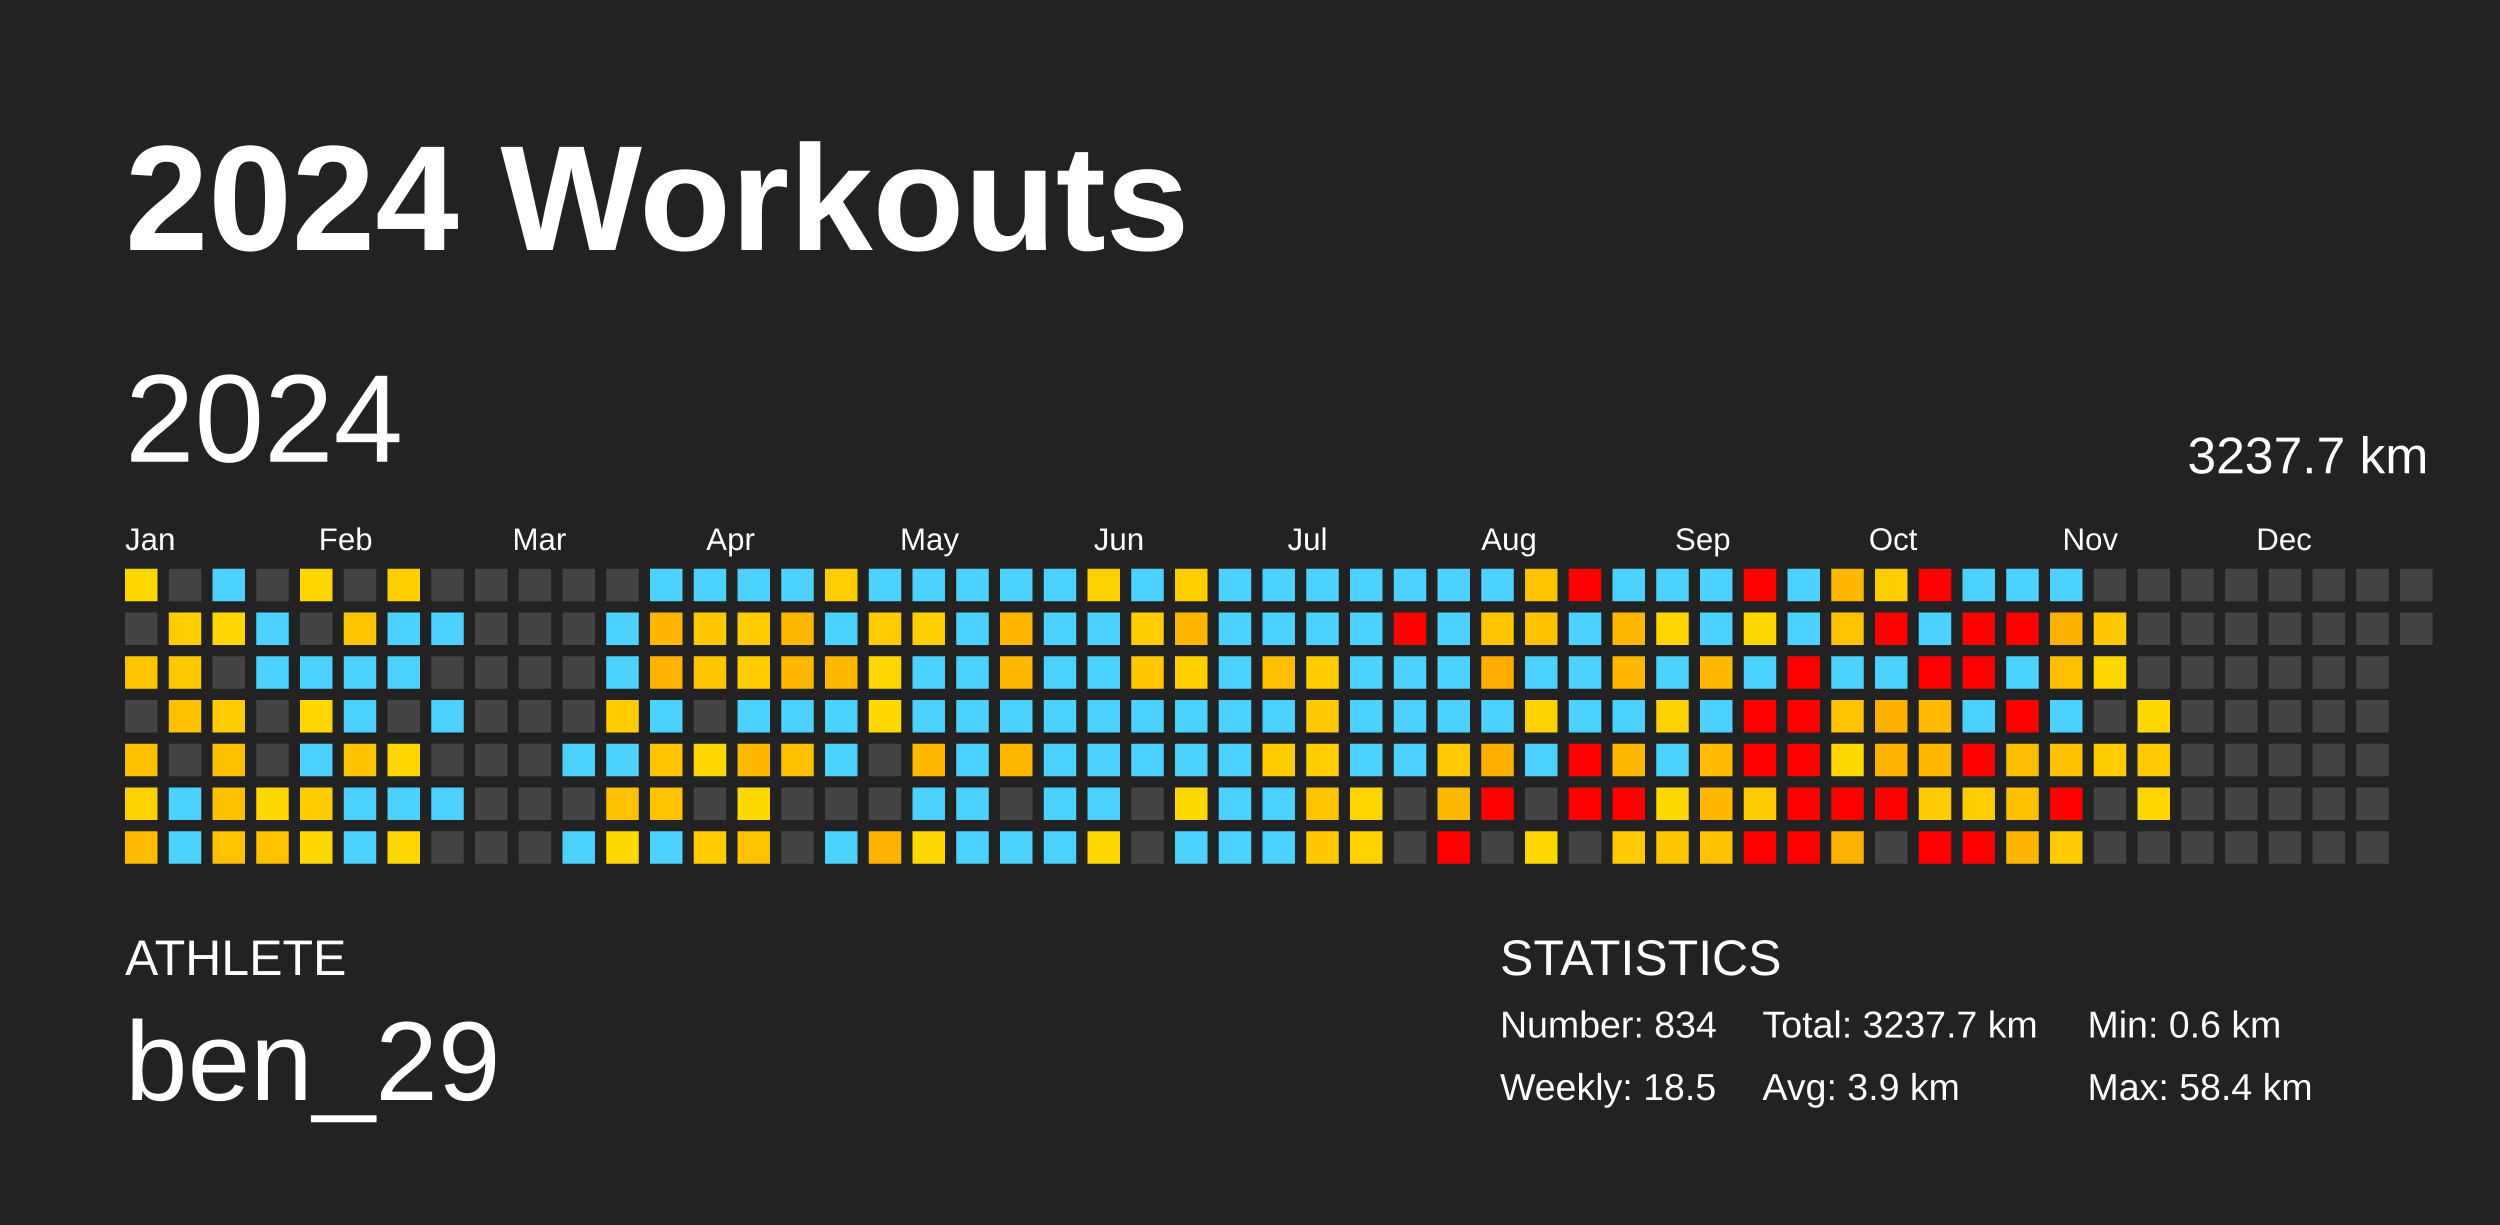
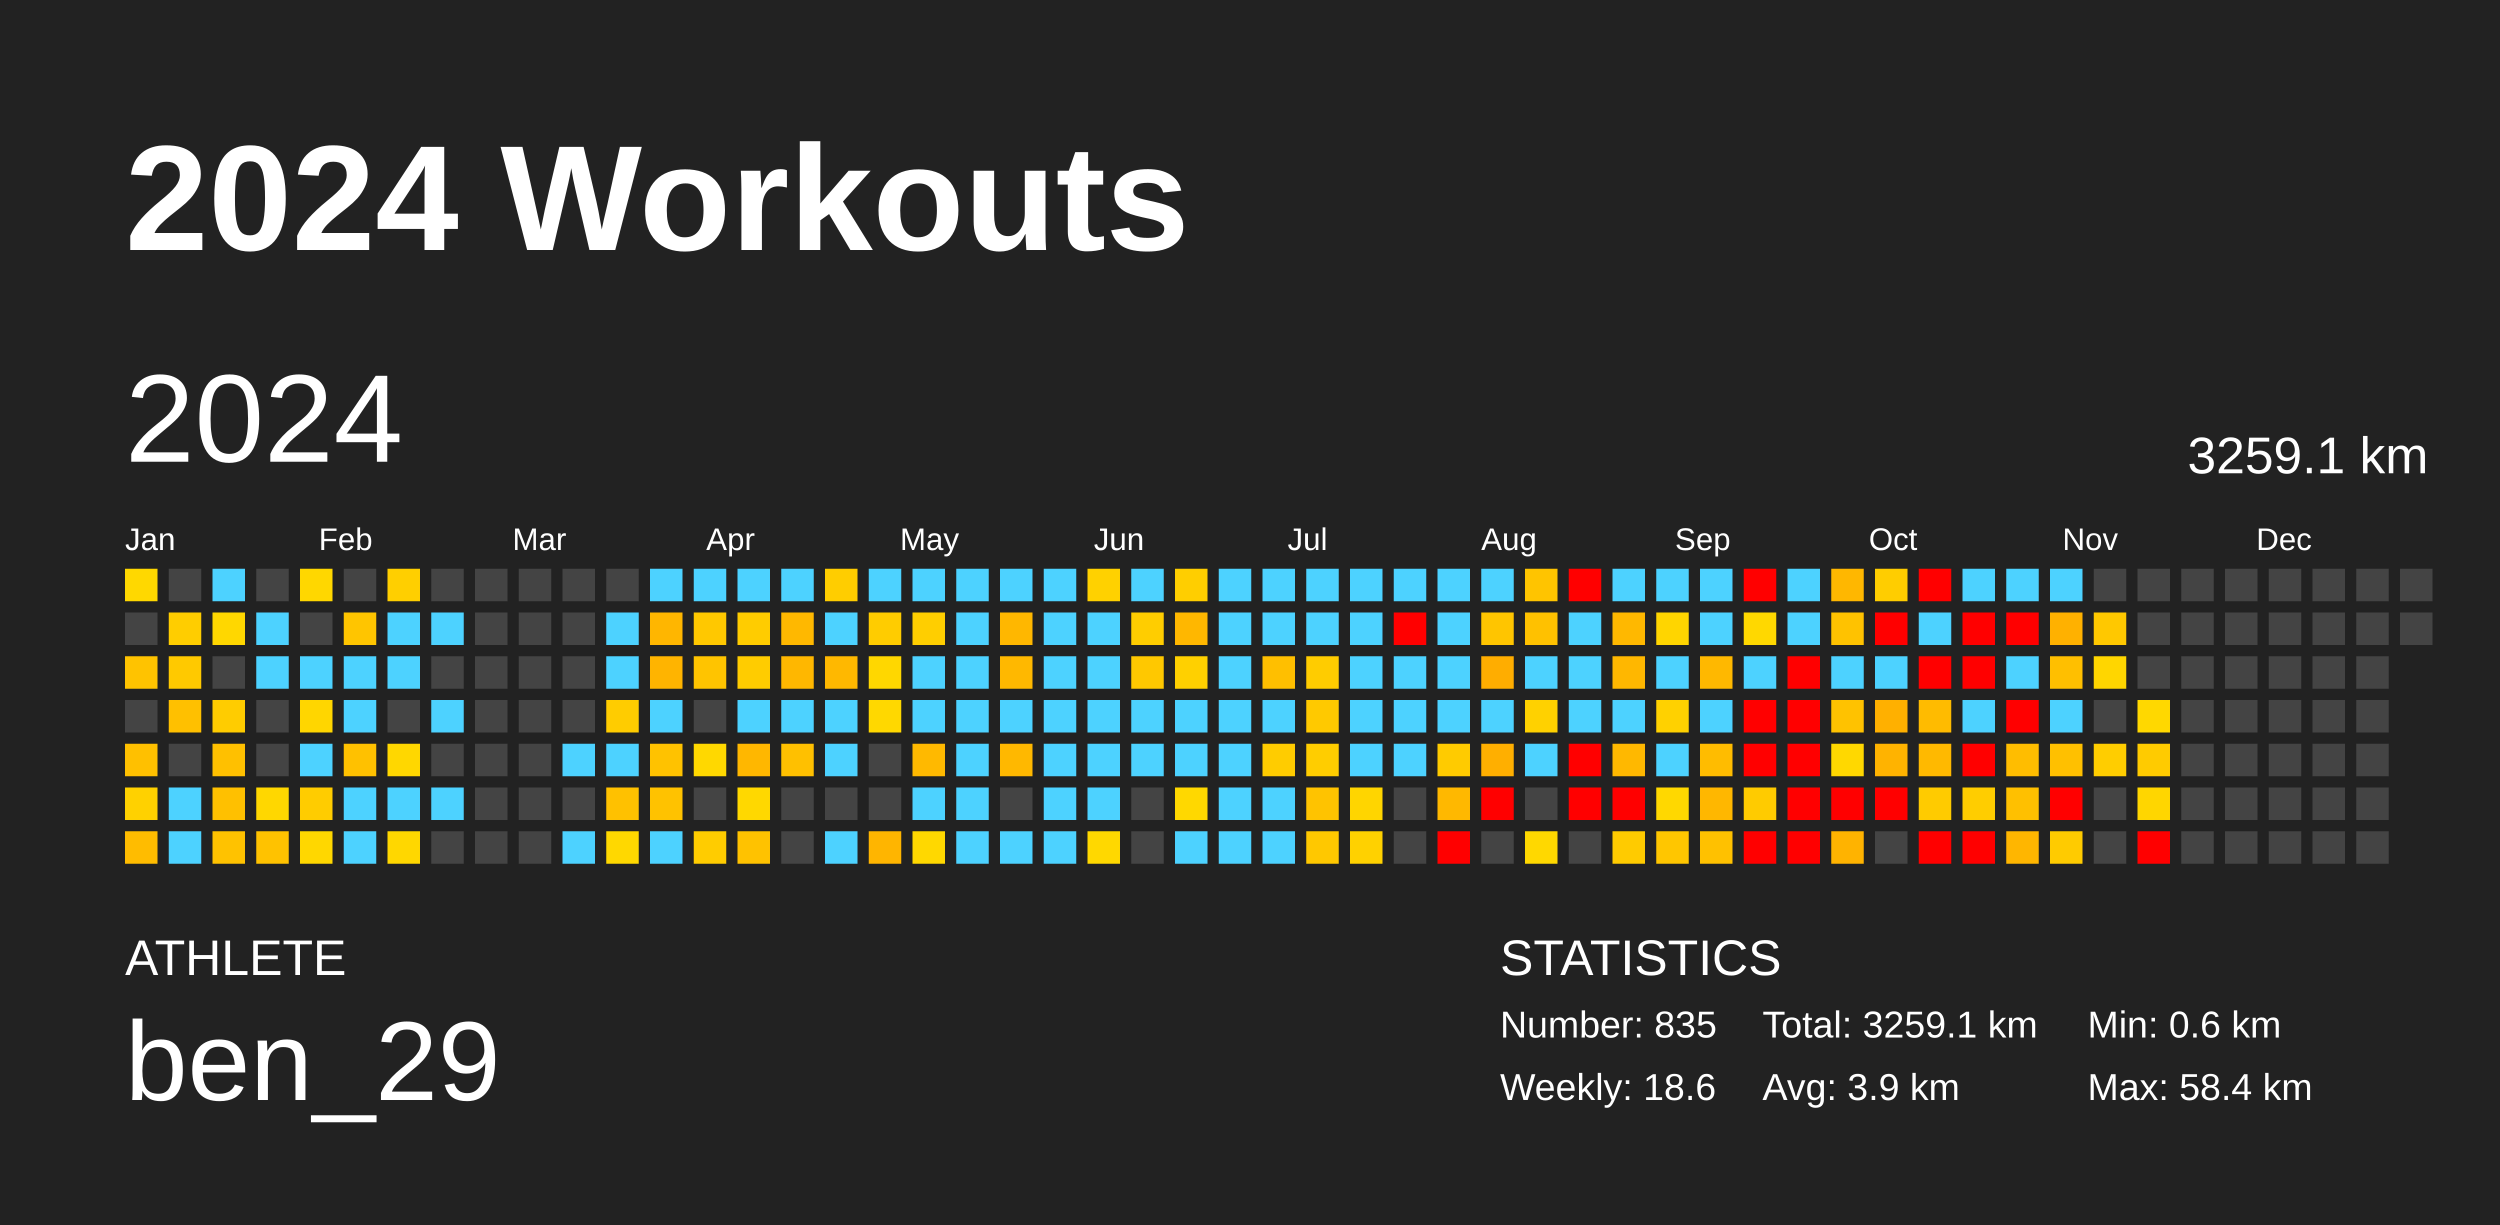
<svg xmlns="http://www.w3.org/2000/svg" baseProfile="full" height="98mm" version="1.1" viewBox="0,0,200,98" width="200mm">
  <defs />
  <rect fill="#222222" height="98" width="200" x="0" y="0" />
  <text fill="#FFFFFF" style="font-size:12px; font-family:Arial; font-weight:bold;" x="10" y="20">2024 Workouts</text>
  <text fill="#FFFFFF" style="font-size:4px; font-family:Arial" x="10" y="78">ATHLETE</text>
  <text fill="#FFFFFF" style="font-size:9px; font-family:Arial" x="10" y="88">ben_29</text>
  <text fill="#FFFFFF" style="font-size:4px; font-family:Arial" x="120" y="78">STATISTICS</text>
-   <text fill="#FFFFFF" style="font-size:3px; font-family:Arial" x="120" y="83">Number: 834</text>
-   <text fill="#FFFFFF" style="font-size:3px; font-family:Arial" x="120" y="88">Weekly: 18.5</text>
-   <text fill="#FFFFFF" style="font-size:3px; font-family:Arial" x="141" y="83">Total: 3237.7 km</text>
+   <text fill="#FFFFFF" style="font-size:3px; font-family:Arial" x="120" y="83">Number: 835</text>
+   <text fill="#FFFFFF" style="font-size:3px; font-family:Arial" x="120" y="88">Weekly: 18.6</text>
+   <text fill="#FFFFFF" style="font-size:3px; font-family:Arial" x="141" y="83">Total: 3259.1 km</text>
  <text fill="#FFFFFF" style="font-size:3px; font-family:Arial" x="141" y="88">Avg: 3.9 km</text>
  <text fill="#FFFFFF" style="font-size:3px; font-family:Arial" x="167" y="83">Min: 0.6 km</text>
  <text fill="#FFFFFF" style="font-size:3px; font-family:Arial" x="167" y="88">Max: 58.4 km</text>
  <text dominant-baseline="hanging" fill="#FFFFFF" style="font-size:10.0px; font-family:Arial;" x="10" y="30">2024</text>
-   <text dominant-baseline="hanging" fill="#FFFFFF" style="font-size:4.125px; font-family:Arial;" x="175" y="35">3237.7 km</text>
+   <text dominant-baseline="hanging" fill="#FFFFFF" style="font-size:4.125px; font-family:Arial;" x="175" y="35">3259.1 km</text>
  <text fill="#FFFFFF" style="font-size:2.5px; font-family:Arial" x="10.0" y="44">Jan</text>
  <text fill="#FFFFFF" style="font-size:2.5px; font-family:Arial" x="25.5" y="44">Feb</text>
  <text fill="#FFFFFF" style="font-size:2.5px; font-family:Arial" x="41.0" y="44">Mar</text>
  <text fill="#FFFFFF" style="font-size:2.5px; font-family:Arial" x="56.5" y="44">Apr</text>
  <text fill="#FFFFFF" style="font-size:2.5px; font-family:Arial" x="72.0" y="44">May</text>
  <text fill="#FFFFFF" style="font-size:2.5px; font-family:Arial" x="87.5" y="44">Jun</text>
  <text fill="#FFFFFF" style="font-size:2.5px; font-family:Arial" x="103.0" y="44">Jul</text>
  <text fill="#FFFFFF" style="font-size:2.5px; font-family:Arial" x="118.5" y="44">Aug</text>
  <text fill="#FFFFFF" style="font-size:2.5px; font-family:Arial" x="134.0" y="44">Sep</text>
  <text fill="#FFFFFF" style="font-size:2.5px; font-family:Arial" x="149.5" y="44">Oct</text>
  <text fill="#FFFFFF" style="font-size:2.5px; font-family:Arial" x="165.0" y="44">Nov</text>
  <text fill="#FFFFFF" style="font-size:2.5px; font-family:Arial" x="180.5" y="44">Dec</text>
  <rect fill="#ffd800" height="2.6" width="2.6" x="10.0" y="45.5" />
  <rect fill="#444444" height="2.6" width="2.6" x="10.0" y="49.0" />
  <rect fill="#ffc300" height="2.6" width="2.6" x="10.0" y="52.5" />
  <rect fill="#444444" height="2.6" width="2.6" x="10.0" y="56.0" />
  <rect fill="#ffc000" height="2.6" width="2.6" x="10.0" y="59.5" />
  <rect fill="#ffd100" height="2.6" width="2.6" x="10.0" y="63.0" />
  <rect fill="#ffbc00" height="2.6" width="2.6" x="10.0" y="66.5" />
  <rect fill="#444444" height="2.6" width="2.6" x="13.5" y="45.5" />
  <rect fill="#ffcd00" height="2.6" width="2.6" x="13.5" y="49.0" />
  <rect fill="#ffc900" height="2.6" width="2.6" x="13.5" y="52.5" />
  <rect fill="#ffc000" height="2.6" width="2.6" x="13.5" y="56.0" />
  <rect fill="#444444" height="2.6" width="2.6" x="13.5" y="59.5" />
  <rect fill="#4dd2ff" height="2.6" width="2.6" x="13.5" y="63.0" />
  <rect fill="#4dd2ff" height="2.6" width="2.6" x="13.5" y="66.5" />
  <rect fill="#4dd2ff" height="2.6" width="2.6" x="17.0" y="45.5" />
  <rect fill="#ffd700" height="2.6" width="2.6" x="17.0" y="49.0" />
  <rect fill="#444444" height="2.6" width="2.6" x="17.0" y="52.5" />
  <rect fill="#ffcc00" height="2.6" width="2.6" x="17.0" y="56.0" />
  <rect fill="#ffc000" height="2.6" width="2.6" x="17.0" y="59.5" />
  <rect fill="#ffc000" height="2.6" width="2.6" x="17.0" y="63.0" />
  <rect fill="#ffc200" height="2.6" width="2.6" x="17.0" y="66.5" />
  <rect fill="#444444" height="2.6" width="2.6" x="20.5" y="45.5" />
  <rect fill="#4dd2ff" height="2.6" width="2.6" x="20.5" y="49.0" />
  <rect fill="#4dd2ff" height="2.6" width="2.6" x="20.5" y="52.5" />
  <rect fill="#444444" height="2.6" width="2.6" x="20.5" y="56.0" />
  <rect fill="#444444" height="2.6" width="2.6" x="20.5" y="59.5" />
  <rect fill="#ffd700" height="2.6" width="2.6" x="20.5" y="63.0" />
  <rect fill="#ffc200" height="2.6" width="2.6" x="20.5" y="66.5" />
  <rect fill="#ffd700" height="2.6" width="2.6" x="24.0" y="45.5" />
  <rect fill="#444444" height="2.6" width="2.6" x="24.0" y="49.0" />
  <rect fill="#4dd2ff" height="2.6" width="2.6" x="24.0" y="52.5" />
  <rect fill="#ffd600" height="2.6" width="2.6" x="24.0" y="56.0" />
  <rect fill="#4dd2ff" height="2.6" width="2.6" x="24.0" y="59.5" />
  <rect fill="#ffcc00" height="2.6" width="2.6" x="24.0" y="63.0" />
  <rect fill="#ffd700" height="2.6" width="2.6" x="24.0" y="66.5" />
  <rect fill="#444444" height="2.6" width="2.6" x="27.5" y="45.5" />
  <rect fill="#ffc500" height="2.6" width="2.6" x="27.5" y="49.0" />
  <rect fill="#4dd2ff" height="2.6" width="2.6" x="27.5" y="52.5" />
  <rect fill="#4dd2ff" height="2.6" width="2.6" x="27.5" y="56.0" />
  <rect fill="#ffc100" height="2.6" width="2.6" x="27.5" y="59.5" />
  <rect fill="#4dd2ff" height="2.6" width="2.6" x="27.5" y="63.0" />
  <rect fill="#4dd2ff" height="2.6" width="2.6" x="27.5" y="66.5" />
  <rect fill="#ffcf00" height="2.6" width="2.6" x="31.0" y="45.5" />
  <rect fill="#4dd2ff" height="2.6" width="2.6" x="31.0" y="49.0" />
  <rect fill="#4dd2ff" height="2.6" width="2.6" x="31.0" y="52.5" />
  <rect fill="#444444" height="2.6" width="2.6" x="31.0" y="56.0" />
  <rect fill="#ffd700" height="2.6" width="2.6" x="31.0" y="59.5" />
  <rect fill="#4dd2ff" height="2.6" width="2.6" x="31.0" y="63.0" />
  <rect fill="#ffd700" height="2.6" width="2.6" x="31.0" y="66.5" />
  <rect fill="#444444" height="2.6" width="2.6" x="34.5" y="45.5" />
  <rect fill="#4dd2ff" height="2.6" width="2.6" x="34.5" y="49.0" />
  <rect fill="#444444" height="2.6" width="2.6" x="34.5" y="52.5" />
  <rect fill="#4dd2ff" height="2.6" width="2.6" x="34.5" y="56.0" />
  <rect fill="#444444" height="2.6" width="2.6" x="34.5" y="59.5" />
  <rect fill="#4dd2ff" height="2.6" width="2.6" x="34.5" y="63.0" />
  <rect fill="#444444" height="2.6" width="2.6" x="34.5" y="66.5" />
  <rect fill="#444444" height="2.6" width="2.6" x="38.0" y="45.5" />
  <rect fill="#444444" height="2.6" width="2.6" x="38.0" y="49.0" />
  <rect fill="#444444" height="2.6" width="2.6" x="38.0" y="52.5" />
  <rect fill="#444444" height="2.6" width="2.6" x="38.0" y="56.0" />
  <rect fill="#444444" height="2.6" width="2.6" x="38.0" y="59.5" />
  <rect fill="#444444" height="2.6" width="2.6" x="38.0" y="63.0" />
  <rect fill="#444444" height="2.6" width="2.6" x="38.0" y="66.5" />
  <rect fill="#444444" height="2.6" width="2.6" x="41.5" y="45.5" />
  <rect fill="#444444" height="2.6" width="2.6" x="41.5" y="49.0" />
  <rect fill="#444444" height="2.6" width="2.6" x="41.5" y="52.5" />
  <rect fill="#444444" height="2.6" width="2.6" x="41.5" y="56.0" />
  <rect fill="#444444" height="2.6" width="2.6" x="41.5" y="59.5" />
  <rect fill="#444444" height="2.6" width="2.6" x="41.5" y="63.0" />
  <rect fill="#444444" height="2.6" width="2.6" x="41.5" y="66.5" />
  <rect fill="#444444" height="2.6" width="2.6" x="45.0" y="45.5" />
  <rect fill="#444444" height="2.6" width="2.6" x="45.0" y="49.0" />
  <rect fill="#444444" height="2.6" width="2.6" x="45.0" y="52.5" />
  <rect fill="#444444" height="2.6" width="2.6" x="45.0" y="56.0" />
  <rect fill="#4dd2ff" height="2.6" width="2.6" x="45.0" y="59.5" />
  <rect fill="#444444" height="2.6" width="2.6" x="45.0" y="63.0" />
  <rect fill="#4dd2ff" height="2.6" width="2.6" x="45.0" y="66.5" />
  <rect fill="#444444" height="2.6" width="2.6" x="48.5" y="45.5" />
  <rect fill="#4dd2ff" height="2.6" width="2.6" x="48.5" y="49.0" />
  <rect fill="#4dd2ff" height="2.6" width="2.6" x="48.5" y="52.5" />
  <rect fill="#ffcc00" height="2.6" width="2.6" x="48.5" y="56.0" />
  <rect fill="#4dd2ff" height="2.6" width="2.6" x="48.5" y="59.5" />
  <rect fill="#ffc100" height="2.6" width="2.6" x="48.5" y="63.0" />
  <rect fill="#ffd800" height="2.6" width="2.6" x="48.5" y="66.5" />
  <rect fill="#4dd2ff" height="2.6" width="2.6" x="52.0" y="45.5" />
  <rect fill="#ffb600" height="2.6" width="2.6" x="52.0" y="49.0" />
  <rect fill="#ffb400" height="2.6" width="2.6" x="52.0" y="52.5" />
  <rect fill="#4dd2ff" height="2.6" width="2.6" x="52.0" y="56.0" />
  <rect fill="#ffc200" height="2.6" width="2.6" x="52.0" y="59.5" />
  <rect fill="#ffc200" height="2.6" width="2.6" x="52.0" y="63.0" />
  <rect fill="#4dd2ff" height="2.6" width="2.6" x="52.0" y="66.5" />
  <rect fill="#4dd2ff" height="2.6" width="2.6" x="55.5" y="45.5" />
  <rect fill="#ffc800" height="2.6" width="2.6" x="55.5" y="49.0" />
  <rect fill="#ffc400" height="2.6" width="2.6" x="55.5" y="52.5" />
  <rect fill="#444444" height="2.6" width="2.6" x="55.5" y="56.0" />
  <rect fill="#ffd800" height="2.6" width="2.6" x="55.5" y="59.5" />
  <rect fill="#444444" height="2.6" width="2.6" x="55.5" y="63.0" />
  <rect fill="#ffcc00" height="2.6" width="2.6" x="55.5" y="66.5" />
  <rect fill="#4dd2ff" height="2.6" width="2.6" x="59.0" y="45.5" />
  <rect fill="#ffcc00" height="2.6" width="2.6" x="59.0" y="49.0" />
  <rect fill="#ffcc00" height="2.6" width="2.6" x="59.0" y="52.5" />
  <rect fill="#4dd2ff" height="2.6" width="2.6" x="59.0" y="56.0" />
  <rect fill="#ffb700" height="2.6" width="2.6" x="59.0" y="59.5" />
  <rect fill="#ffd800" height="2.6" width="2.6" x="59.0" y="63.0" />
  <rect fill="#ffc200" height="2.6" width="2.6" x="59.0" y="66.5" />
  <rect fill="#4dd2ff" height="2.6" width="2.6" x="62.5" y="45.5" />
  <rect fill="#ffb800" height="2.6" width="2.6" x="62.5" y="49.0" />
  <rect fill="#ffb700" height="2.6" width="2.6" x="62.5" y="52.5" />
  <rect fill="#4dd2ff" height="2.6" width="2.6" x="62.5" y="56.0" />
  <rect fill="#ffc000" height="2.6" width="2.6" x="62.5" y="59.5" />
  <rect fill="#444444" height="2.6" width="2.6" x="62.5" y="63.0" />
  <rect fill="#444444" height="2.6" width="2.6" x="62.5" y="66.5" />
  <rect fill="#ffcd00" height="2.6" width="2.6" x="66.0" y="45.5" />
  <rect fill="#4dd2ff" height="2.6" width="2.6" x="66.0" y="49.0" />
  <rect fill="#ffb800" height="2.6" width="2.6" x="66.0" y="52.5" />
  <rect fill="#4dd2ff" height="2.6" width="2.6" x="66.0" y="56.0" />
  <rect fill="#4dd2ff" height="2.6" width="2.6" x="66.0" y="59.5" />
  <rect fill="#444444" height="2.6" width="2.6" x="66.0" y="63.0" />
  <rect fill="#4dd2ff" height="2.6" width="2.6" x="66.0" y="66.5" />
  <rect fill="#4dd2ff" height="2.6" width="2.6" x="69.5" y="45.5" />
  <rect fill="#ffcc00" height="2.6" width="2.6" x="69.5" y="49.0" />
  <rect fill="#ffd700" height="2.6" width="2.6" x="69.5" y="52.5" />
  <rect fill="#ffd800" height="2.6" width="2.6" x="69.5" y="56.0" />
  <rect fill="#444444" height="2.6" width="2.6" x="69.5" y="59.5" />
  <rect fill="#444444" height="2.6" width="2.6" x="69.5" y="63.0" />
  <rect fill="#ffb500" height="2.6" width="2.6" x="69.5" y="66.5" />
  <rect fill="#4dd2ff" height="2.6" width="2.6" x="73.0" y="45.5" />
  <rect fill="#ffce00" height="2.6" width="2.6" x="73.0" y="49.0" />
  <rect fill="#4dd2ff" height="2.6" width="2.6" x="73.0" y="52.5" />
  <rect fill="#4dd2ff" height="2.6" width="2.6" x="73.0" y="56.0" />
  <rect fill="#ffb900" height="2.6" width="2.6" x="73.0" y="59.5" />
  <rect fill="#4dd2ff" height="2.6" width="2.6" x="73.0" y="63.0" />
  <rect fill="#ffd800" height="2.6" width="2.6" x="73.0" y="66.5" />
  <rect fill="#4dd2ff" height="2.6" width="2.6" x="76.5" y="45.5" />
  <rect fill="#4dd2ff" height="2.6" width="2.6" x="76.5" y="49.0" />
  <rect fill="#4dd2ff" height="2.6" width="2.6" x="76.5" y="52.5" />
  <rect fill="#4dd2ff" height="2.6" width="2.6" x="76.5" y="56.0" />
  <rect fill="#4dd2ff" height="2.6" width="2.6" x="76.5" y="59.5" />
  <rect fill="#4dd2ff" height="2.6" width="2.6" x="76.5" y="63.0" />
  <rect fill="#4dd2ff" height="2.6" width="2.6" x="76.5" y="66.5" />
  <rect fill="#4dd2ff" height="2.6" width="2.6" x="80.0" y="45.5" />
  <rect fill="#ffb700" height="2.6" width="2.6" x="80.0" y="49.0" />
  <rect fill="#ffb800" height="2.6" width="2.6" x="80.0" y="52.5" />
  <rect fill="#4dd2ff" height="2.6" width="2.6" x="80.0" y="56.0" />
  <rect fill="#ffb800" height="2.6" width="2.6" x="80.0" y="59.5" />
  <rect fill="#444444" height="2.6" width="2.6" x="80.0" y="63.0" />
  <rect fill="#4dd2ff" height="2.6" width="2.6" x="80.0" y="66.5" />
  <rect fill="#4dd2ff" height="2.6" width="2.6" x="83.5" y="45.5" />
  <rect fill="#4dd2ff" height="2.6" width="2.6" x="83.5" y="49.0" />
  <rect fill="#4dd2ff" height="2.6" width="2.6" x="83.5" y="52.5" />
  <rect fill="#4dd2ff" height="2.6" width="2.6" x="83.5" y="56.0" />
  <rect fill="#4dd2ff" height="2.6" width="2.6" x="83.5" y="59.5" />
  <rect fill="#4dd2ff" height="2.6" width="2.6" x="83.5" y="63.0" />
  <rect fill="#4dd2ff" height="2.6" width="2.6" x="83.5" y="66.5" />
  <rect fill="#ffd100" height="2.6" width="2.6" x="87.0" y="45.5" />
  <rect fill="#4dd2ff" height="2.6" width="2.6" x="87.0" y="49.0" />
  <rect fill="#4dd2ff" height="2.6" width="2.6" x="87.0" y="52.5" />
  <rect fill="#4dd2ff" height="2.6" width="2.6" x="87.0" y="56.0" />
  <rect fill="#4dd2ff" height="2.6" width="2.6" x="87.0" y="59.5" />
  <rect fill="#4dd2ff" height="2.6" width="2.6" x="87.0" y="63.0" />
  <rect fill="#ffd800" height="2.6" width="2.6" x="87.0" y="66.5" />
  <rect fill="#4dd2ff" height="2.6" width="2.6" x="90.5" y="45.5" />
  <rect fill="#ffcd00" height="2.6" width="2.6" x="90.5" y="49.0" />
  <rect fill="#ffc800" height="2.6" width="2.6" x="90.5" y="52.5" />
  <rect fill="#4dd2ff" height="2.6" width="2.6" x="90.5" y="56.0" />
  <rect fill="#4dd2ff" height="2.6" width="2.6" x="90.5" y="59.5" />
  <rect fill="#444444" height="2.6" width="2.6" x="90.5" y="63.0" />
  <rect fill="#444444" height="2.6" width="2.6" x="90.5" y="66.5" />
  <rect fill="#ffce00" height="2.6" width="2.6" x="94.0" y="45.5" />
  <rect fill="#ffb700" height="2.6" width="2.6" x="94.0" y="49.0" />
  <rect fill="#ffd000" height="2.6" width="2.6" x="94.0" y="52.5" />
  <rect fill="#4dd2ff" height="2.6" width="2.6" x="94.0" y="56.0" />
  <rect fill="#4dd2ff" height="2.6" width="2.6" x="94.0" y="59.5" />
  <rect fill="#ffd800" height="2.6" width="2.6" x="94.0" y="63.0" />
  <rect fill="#4dd2ff" height="2.6" width="2.6" x="94.0" y="66.5" />
  <rect fill="#4dd2ff" height="2.6" width="2.6" x="97.5" y="45.5" />
  <rect fill="#4dd2ff" height="2.6" width="2.6" x="97.5" y="49.0" />
  <rect fill="#4dd2ff" height="2.6" width="2.6" x="97.5" y="52.5" />
  <rect fill="#4dd2ff" height="2.6" width="2.6" x="97.5" y="56.0" />
  <rect fill="#4dd2ff" height="2.6" width="2.6" x="97.5" y="59.5" />
  <rect fill="#4dd2ff" height="2.6" width="2.6" x="97.5" y="63.0" />
  <rect fill="#4dd2ff" height="2.6" width="2.6" x="97.5" y="66.5" />
  <rect fill="#4dd2ff" height="2.6" width="2.6" x="101.0" y="45.5" />
  <rect fill="#4dd2ff" height="2.6" width="2.6" x="101.0" y="49.0" />
  <rect fill="#ffbf00" height="2.6" width="2.6" x="101.0" y="52.5" />
  <rect fill="#4dd2ff" height="2.6" width="2.6" x="101.0" y="56.0" />
  <rect fill="#ffcc00" height="2.6" width="2.6" x="101.0" y="59.5" />
  <rect fill="#4dd2ff" height="2.6" width="2.6" x="101.0" y="63.0" />
  <rect fill="#4dd2ff" height="2.6" width="2.6" x="101.0" y="66.5" />
  <rect fill="#4dd2ff" height="2.6" width="2.6" x="104.5" y="45.5" />
  <rect fill="#4dd2ff" height="2.6" width="2.6" x="104.5" y="49.0" />
  <rect fill="#ffcc00" height="2.6" width="2.6" x="104.5" y="52.5" />
  <rect fill="#ffc900" height="2.6" width="2.6" x="104.5" y="56.0" />
  <rect fill="#ffcd00" height="2.6" width="2.6" x="104.5" y="59.5" />
  <rect fill="#ffc300" height="2.6" width="2.6" x="104.5" y="63.0" />
  <rect fill="#ffc800" height="2.6" width="2.6" x="104.5" y="66.5" />
  <rect fill="#4dd2ff" height="2.6" width="2.6" x="108.0" y="45.5" />
  <rect fill="#4dd2ff" height="2.6" width="2.6" x="108.0" y="49.0" />
  <rect fill="#4dd2ff" height="2.6" width="2.6" x="108.0" y="52.5" />
  <rect fill="#4dd2ff" height="2.6" width="2.6" x="108.0" y="56.0" />
  <rect fill="#4dd2ff" height="2.6" width="2.6" x="108.0" y="59.5" />
  <rect fill="#ffd500" height="2.6" width="2.6" x="108.0" y="63.0" />
  <rect fill="#ffd100" height="2.6" width="2.6" x="108.0" y="66.5" />
  <rect fill="#4dd2ff" height="2.6" width="2.6" x="111.5" y="45.5" />
  <rect fill="red" height="2.6" width="2.6" x="111.5" y="49.0" />
  <rect fill="#4dd2ff" height="2.6" width="2.6" x="111.5" y="52.5" />
  <rect fill="#4dd2ff" height="2.6" width="2.6" x="111.5" y="56.0" />
  <rect fill="#4dd2ff" height="2.6" width="2.6" x="111.5" y="59.5" />
  <rect fill="#444444" height="2.6" width="2.6" x="111.5" y="63.0" />
  <rect fill="#444444" height="2.6" width="2.6" x="111.5" y="66.5" />
  <rect fill="#4dd2ff" height="2.6" width="2.6" x="115.0" y="45.5" />
  <rect fill="#4dd2ff" height="2.6" width="2.6" x="115.0" y="49.0" />
  <rect fill="#4dd2ff" height="2.6" width="2.6" x="115.0" y="52.5" />
  <rect fill="#4dd2ff" height="2.6" width="2.6" x="115.0" y="56.0" />
  <rect fill="#ffcb00" height="2.6" width="2.6" x="115.0" y="59.5" />
  <rect fill="#ffb800" height="2.6" width="2.6" x="115.0" y="63.0" />
  <rect fill="red" height="2.6" width="2.6" x="115.0" y="66.5" />
  <rect fill="#4dd2ff" height="2.6" width="2.6" x="118.5" y="45.5" />
  <rect fill="#ffc500" height="2.6" width="2.6" x="118.5" y="49.0" />
  <rect fill="#ffad00" height="2.6" width="2.6" x="118.5" y="52.5" />
  <rect fill="#4dd2ff" height="2.6" width="2.6" x="118.5" y="56.0" />
  <rect fill="#ffaf00" height="2.6" width="2.6" x="118.5" y="59.5" />
  <rect fill="red" height="2.6" width="2.6" x="118.5" y="63.0" />
  <rect fill="#444444" height="2.6" width="2.6" x="118.5" y="66.5" />
  <rect fill="#ffc400" height="2.6" width="2.6" x="122.0" y="45.5" />
  <rect fill="#ffc100" height="2.6" width="2.6" x="122.0" y="49.0" />
  <rect fill="#4dd2ff" height="2.6" width="2.6" x="122.0" y="52.5" />
  <rect fill="#ffd100" height="2.6" width="2.6" x="122.0" y="56.0" />
  <rect fill="#4dd2ff" height="2.6" width="2.6" x="122.0" y="59.5" />
  <rect fill="#444444" height="2.6" width="2.6" x="122.0" y="63.0" />
  <rect fill="#ffd800" height="2.6" width="2.6" x="122.0" y="66.5" />
  <rect fill="red" height="2.6" width="2.6" x="125.5" y="45.5" />
  <rect fill="#4dd2ff" height="2.6" width="2.6" x="125.5" y="49.0" />
  <rect fill="#4dd2ff" height="2.6" width="2.6" x="125.5" y="52.5" />
  <rect fill="#4dd2ff" height="2.6" width="2.6" x="125.5" y="56.0" />
  <rect fill="red" height="2.6" width="2.6" x="125.5" y="59.5" />
  <rect fill="red" height="2.6" width="2.6" x="125.5" y="63.0" />
  <rect fill="#444444" height="2.6" width="2.6" x="125.5" y="66.5" />
  <rect fill="#4dd2ff" height="2.6" width="2.6" x="129.0" y="45.5" />
  <rect fill="#ffb800" height="2.6" width="2.6" x="129.0" y="49.0" />
  <rect fill="#ffb700" height="2.6" width="2.6" x="129.0" y="52.5" />
  <rect fill="#4dd2ff" height="2.6" width="2.6" x="129.0" y="56.0" />
  <rect fill="#ffb800" height="2.6" width="2.6" x="129.0" y="59.5" />
  <rect fill="red" height="2.6" width="2.6" x="129.0" y="63.0" />
  <rect fill="#ffcb00" height="2.6" width="2.6" x="129.0" y="66.5" />
  <rect fill="#4dd2ff" height="2.6" width="2.6" x="132.5" y="45.5" />
  <rect fill="#ffd500" height="2.6" width="2.6" x="132.5" y="49.0" />
  <rect fill="#4dd2ff" height="2.6" width="2.6" x="132.5" y="52.5" />
  <rect fill="#ffd100" height="2.6" width="2.6" x="132.5" y="56.0" />
  <rect fill="#4dd2ff" height="2.6" width="2.6" x="132.5" y="59.5" />
  <rect fill="#ffd800" height="2.6" width="2.6" x="132.5" y="63.0" />
  <rect fill="#ffc600" height="2.6" width="2.6" x="132.5" y="66.5" />
  <rect fill="#4dd2ff" height="2.6" width="2.6" x="136.0" y="45.5" />
  <rect fill="#4dd2ff" height="2.6" width="2.6" x="136.0" y="49.0" />
  <rect fill="#ffb800" height="2.6" width="2.6" x="136.0" y="52.5" />
  <rect fill="#4dd2ff" height="2.6" width="2.6" x="136.0" y="56.0" />
  <rect fill="#ffbc00" height="2.6" width="2.6" x="136.0" y="59.5" />
  <rect fill="#ffb700" height="2.6" width="2.6" x="136.0" y="63.0" />
  <rect fill="#ffc100" height="2.6" width="2.6" x="136.0" y="66.5" />
  <rect fill="red" height="2.6" width="2.6" x="139.5" y="45.5" />
  <rect fill="#ffd800" height="2.6" width="2.6" x="139.5" y="49.0" />
  <rect fill="#4dd2ff" height="2.6" width="2.6" x="139.5" y="52.5" />
  <rect fill="red" height="2.6" width="2.6" x="139.5" y="56.0" />
  <rect fill="red" height="2.6" width="2.6" x="139.5" y="59.5" />
  <rect fill="#ffcb00" height="2.6" width="2.6" x="139.5" y="63.0" />
  <rect fill="red" height="2.6" width="2.6" x="139.5" y="66.5" />
  <rect fill="#4dd2ff" height="2.6" width="2.6" x="143.0" y="45.5" />
  <rect fill="#4dd2ff" height="2.6" width="2.6" x="143.0" y="49.0" />
  <rect fill="red" height="2.6" width="2.6" x="143.0" y="52.5" />
  <rect fill="red" height="2.6" width="2.6" x="143.0" y="56.0" />
  <rect fill="red" height="2.6" width="2.6" x="143.0" y="59.5" />
  <rect fill="red" height="2.6" width="2.6" x="143.0" y="63.0" />
  <rect fill="red" height="2.6" width="2.6" x="143.0" y="66.5" />
  <rect fill="#ffb700" height="2.6" width="2.6" x="146.5" y="45.5" />
  <rect fill="#ffc200" height="2.6" width="2.6" x="146.5" y="49.0" />
  <rect fill="#4dd2ff" height="2.6" width="2.6" x="146.5" y="52.5" />
  <rect fill="#ffc200" height="2.6" width="2.6" x="146.5" y="56.0" />
  <rect fill="#ffd800" height="2.6" width="2.6" x="146.5" y="59.5" />
  <rect fill="red" height="2.6" width="2.6" x="146.5" y="63.0" />
  <rect fill="#ffb300" height="2.6" width="2.6" x="146.5" y="66.5" />
  <rect fill="#ffcd00" height="2.6" width="2.6" x="150.0" y="45.5" />
  <rect fill="red" height="2.6" width="2.6" x="150.0" y="49.0" />
  <rect fill="#4dd2ff" height="2.6" width="2.6" x="150.0" y="52.5" />
  <rect fill="#ffb000" height="2.6" width="2.6" x="150.0" y="56.0" />
  <rect fill="#ffb300" height="2.6" width="2.6" x="150.0" y="59.5" />
  <rect fill="red" height="2.6" width="2.6" x="150.0" y="63.0" />
  <rect fill="#444444" height="2.6" width="2.6" x="150.0" y="66.5" />
  <rect fill="red" height="2.6" width="2.6" x="153.5" y="45.5" />
  <rect fill="#4dd2ff" height="2.6" width="2.6" x="153.5" y="49.0" />
  <rect fill="red" height="2.6" width="2.6" x="153.5" y="52.5" />
  <rect fill="#ffbb00" height="2.6" width="2.6" x="153.5" y="56.0" />
  <rect fill="#ffb900" height="2.6" width="2.6" x="153.5" y="59.5" />
  <rect fill="#ffcb00" height="2.6" width="2.6" x="153.5" y="63.0" />
  <rect fill="red" height="2.6" width="2.6" x="153.5" y="66.5" />
  <rect fill="#4dd2ff" height="2.6" width="2.6" x="157.0" y="45.5" />
  <rect fill="red" height="2.6" width="2.6" x="157.0" y="49.0" />
  <rect fill="red" height="2.6" width="2.6" x="157.0" y="52.5" />
  <rect fill="#4dd2ff" height="2.6" width="2.6" x="157.0" y="56.0" />
  <rect fill="red" height="2.6" width="2.6" x="157.0" y="59.5" />
  <rect fill="#ffcd00" height="2.6" width="2.6" x="157.0" y="63.0" />
  <rect fill="red" height="2.6" width="2.6" x="157.0" y="66.5" />
  <rect fill="#4dd2ff" height="2.6" width="2.6" x="160.5" y="45.5" />
  <rect fill="red" height="2.6" width="2.6" x="160.5" y="49.0" />
  <rect fill="#4dd2ff" height="2.6" width="2.6" x="160.5" y="52.5" />
  <rect fill="red" height="2.6" width="2.6" x="160.5" y="56.0" />
  <rect fill="#ffbd00" height="2.6" width="2.6" x="160.5" y="59.5" />
  <rect fill="#ffc000" height="2.6" width="2.6" x="160.5" y="63.0" />
  <rect fill="#ffb600" height="2.6" width="2.6" x="160.5" y="66.5" />
  <rect fill="#4dd2ff" height="2.6" width="2.6" x="164.0" y="45.5" />
  <rect fill="#ffb100" height="2.6" width="2.6" x="164.0" y="49.0" />
  <rect fill="#ffbf00" height="2.6" width="2.6" x="164.0" y="52.5" />
  <rect fill="#4dd2ff" height="2.6" width="2.6" x="164.0" y="56.0" />
  <rect fill="#ffc000" height="2.6" width="2.6" x="164.0" y="59.5" />
  <rect fill="red" height="2.6" width="2.6" x="164.0" y="63.0" />
  <rect fill="#ffcb00" height="2.6" width="2.6" x="164.0" y="66.5" />
  <rect fill="#444444" height="2.6" width="2.6" x="167.5" y="45.5" />
  <rect fill="#ffc800" height="2.6" width="2.6" x="167.5" y="49.0" />
  <rect fill="#ffd600" height="2.6" width="2.6" x="167.5" y="52.5" />
  <rect fill="#444444" height="2.6" width="2.6" x="167.5" y="56.0" />
  <rect fill="#ffcd00" height="2.6" width="2.6" x="167.5" y="59.5" />
  <rect fill="#444444" height="2.6" width="2.6" x="167.5" y="63.0" />
  <rect fill="#444444" height="2.6" width="2.6" x="167.5" y="66.5" />
  <rect fill="#444444" height="2.6" width="2.6" x="171.0" y="45.5" />
  <rect fill="#444444" height="2.6" width="2.6" x="171.0" y="49.0" />
  <rect fill="#444444" height="2.6" width="2.6" x="171.0" y="52.5" />
  <rect fill="#ffd800" height="2.6" width="2.6" x="171.0" y="56.0" />
  <rect fill="#ffcb00" height="2.6" width="2.6" x="171.0" y="59.5" />
  <rect fill="#ffd600" height="2.6" width="2.6" x="171.0" y="63.0" />
-   <rect fill="#444444" height="2.6" width="2.6" x="171.0" y="66.5" />
+   <rect fill="red" height="2.6" width="2.6" x="171.0" y="66.5" />
  <rect fill="#444444" height="2.6" width="2.6" x="174.5" y="45.5" />
  <rect fill="#444444" height="2.6" width="2.6" x="174.5" y="49.0" />
  <rect fill="#444444" height="2.6" width="2.6" x="174.5" y="52.5" />
  <rect fill="#444444" height="2.6" width="2.6" x="174.5" y="56.0" />
  <rect fill="#444444" height="2.6" width="2.6" x="174.5" y="59.5" />
  <rect fill="#444444" height="2.6" width="2.6" x="174.5" y="63.0" />
  <rect fill="#444444" height="2.6" width="2.6" x="174.5" y="66.5" />
  <rect fill="#444444" height="2.6" width="2.6" x="178.0" y="45.5" />
  <rect fill="#444444" height="2.6" width="2.6" x="178.0" y="49.0" />
  <rect fill="#444444" height="2.6" width="2.6" x="178.0" y="52.5" />
  <rect fill="#444444" height="2.6" width="2.6" x="178.0" y="56.0" />
  <rect fill="#444444" height="2.6" width="2.6" x="178.0" y="59.5" />
  <rect fill="#444444" height="2.6" width="2.6" x="178.0" y="63.0" />
  <rect fill="#444444" height="2.6" width="2.6" x="178.0" y="66.5" />
  <rect fill="#444444" height="2.6" width="2.6" x="181.5" y="45.5" />
  <rect fill="#444444" height="2.6" width="2.6" x="181.5" y="49.0" />
  <rect fill="#444444" height="2.6" width="2.6" x="181.5" y="52.5" />
  <rect fill="#444444" height="2.6" width="2.6" x="181.5" y="56.0" />
  <rect fill="#444444" height="2.6" width="2.6" x="181.5" y="59.5" />
  <rect fill="#444444" height="2.6" width="2.6" x="181.5" y="63.0" />
  <rect fill="#444444" height="2.6" width="2.6" x="181.5" y="66.5" />
  <rect fill="#444444" height="2.6" width="2.6" x="185.0" y="45.5" />
  <rect fill="#444444" height="2.6" width="2.6" x="185.0" y="49.0" />
  <rect fill="#444444" height="2.6" width="2.6" x="185.0" y="52.5" />
  <rect fill="#444444" height="2.6" width="2.6" x="185.0" y="56.0" />
  <rect fill="#444444" height="2.6" width="2.6" x="185.0" y="59.5" />
  <rect fill="#444444" height="2.6" width="2.6" x="185.0" y="63.0" />
  <rect fill="#444444" height="2.6" width="2.6" x="185.0" y="66.5" />
  <rect fill="#444444" height="2.6" width="2.6" x="188.5" y="45.5" />
  <rect fill="#444444" height="2.6" width="2.6" x="188.5" y="49.0" />
  <rect fill="#444444" height="2.6" width="2.6" x="188.5" y="52.5" />
  <rect fill="#444444" height="2.6" width="2.6" x="188.5" y="56.0" />
  <rect fill="#444444" height="2.6" width="2.6" x="188.5" y="59.5" />
  <rect fill="#444444" height="2.6" width="2.6" x="188.5" y="63.0" />
  <rect fill="#444444" height="2.6" width="2.6" x="188.5" y="66.5" />
  <rect fill="#444444" height="2.6" width="2.6" x="192.0" y="45.5" />
  <rect fill="#444444" height="2.6" width="2.6" x="192.0" y="49.0" />
</svg>
